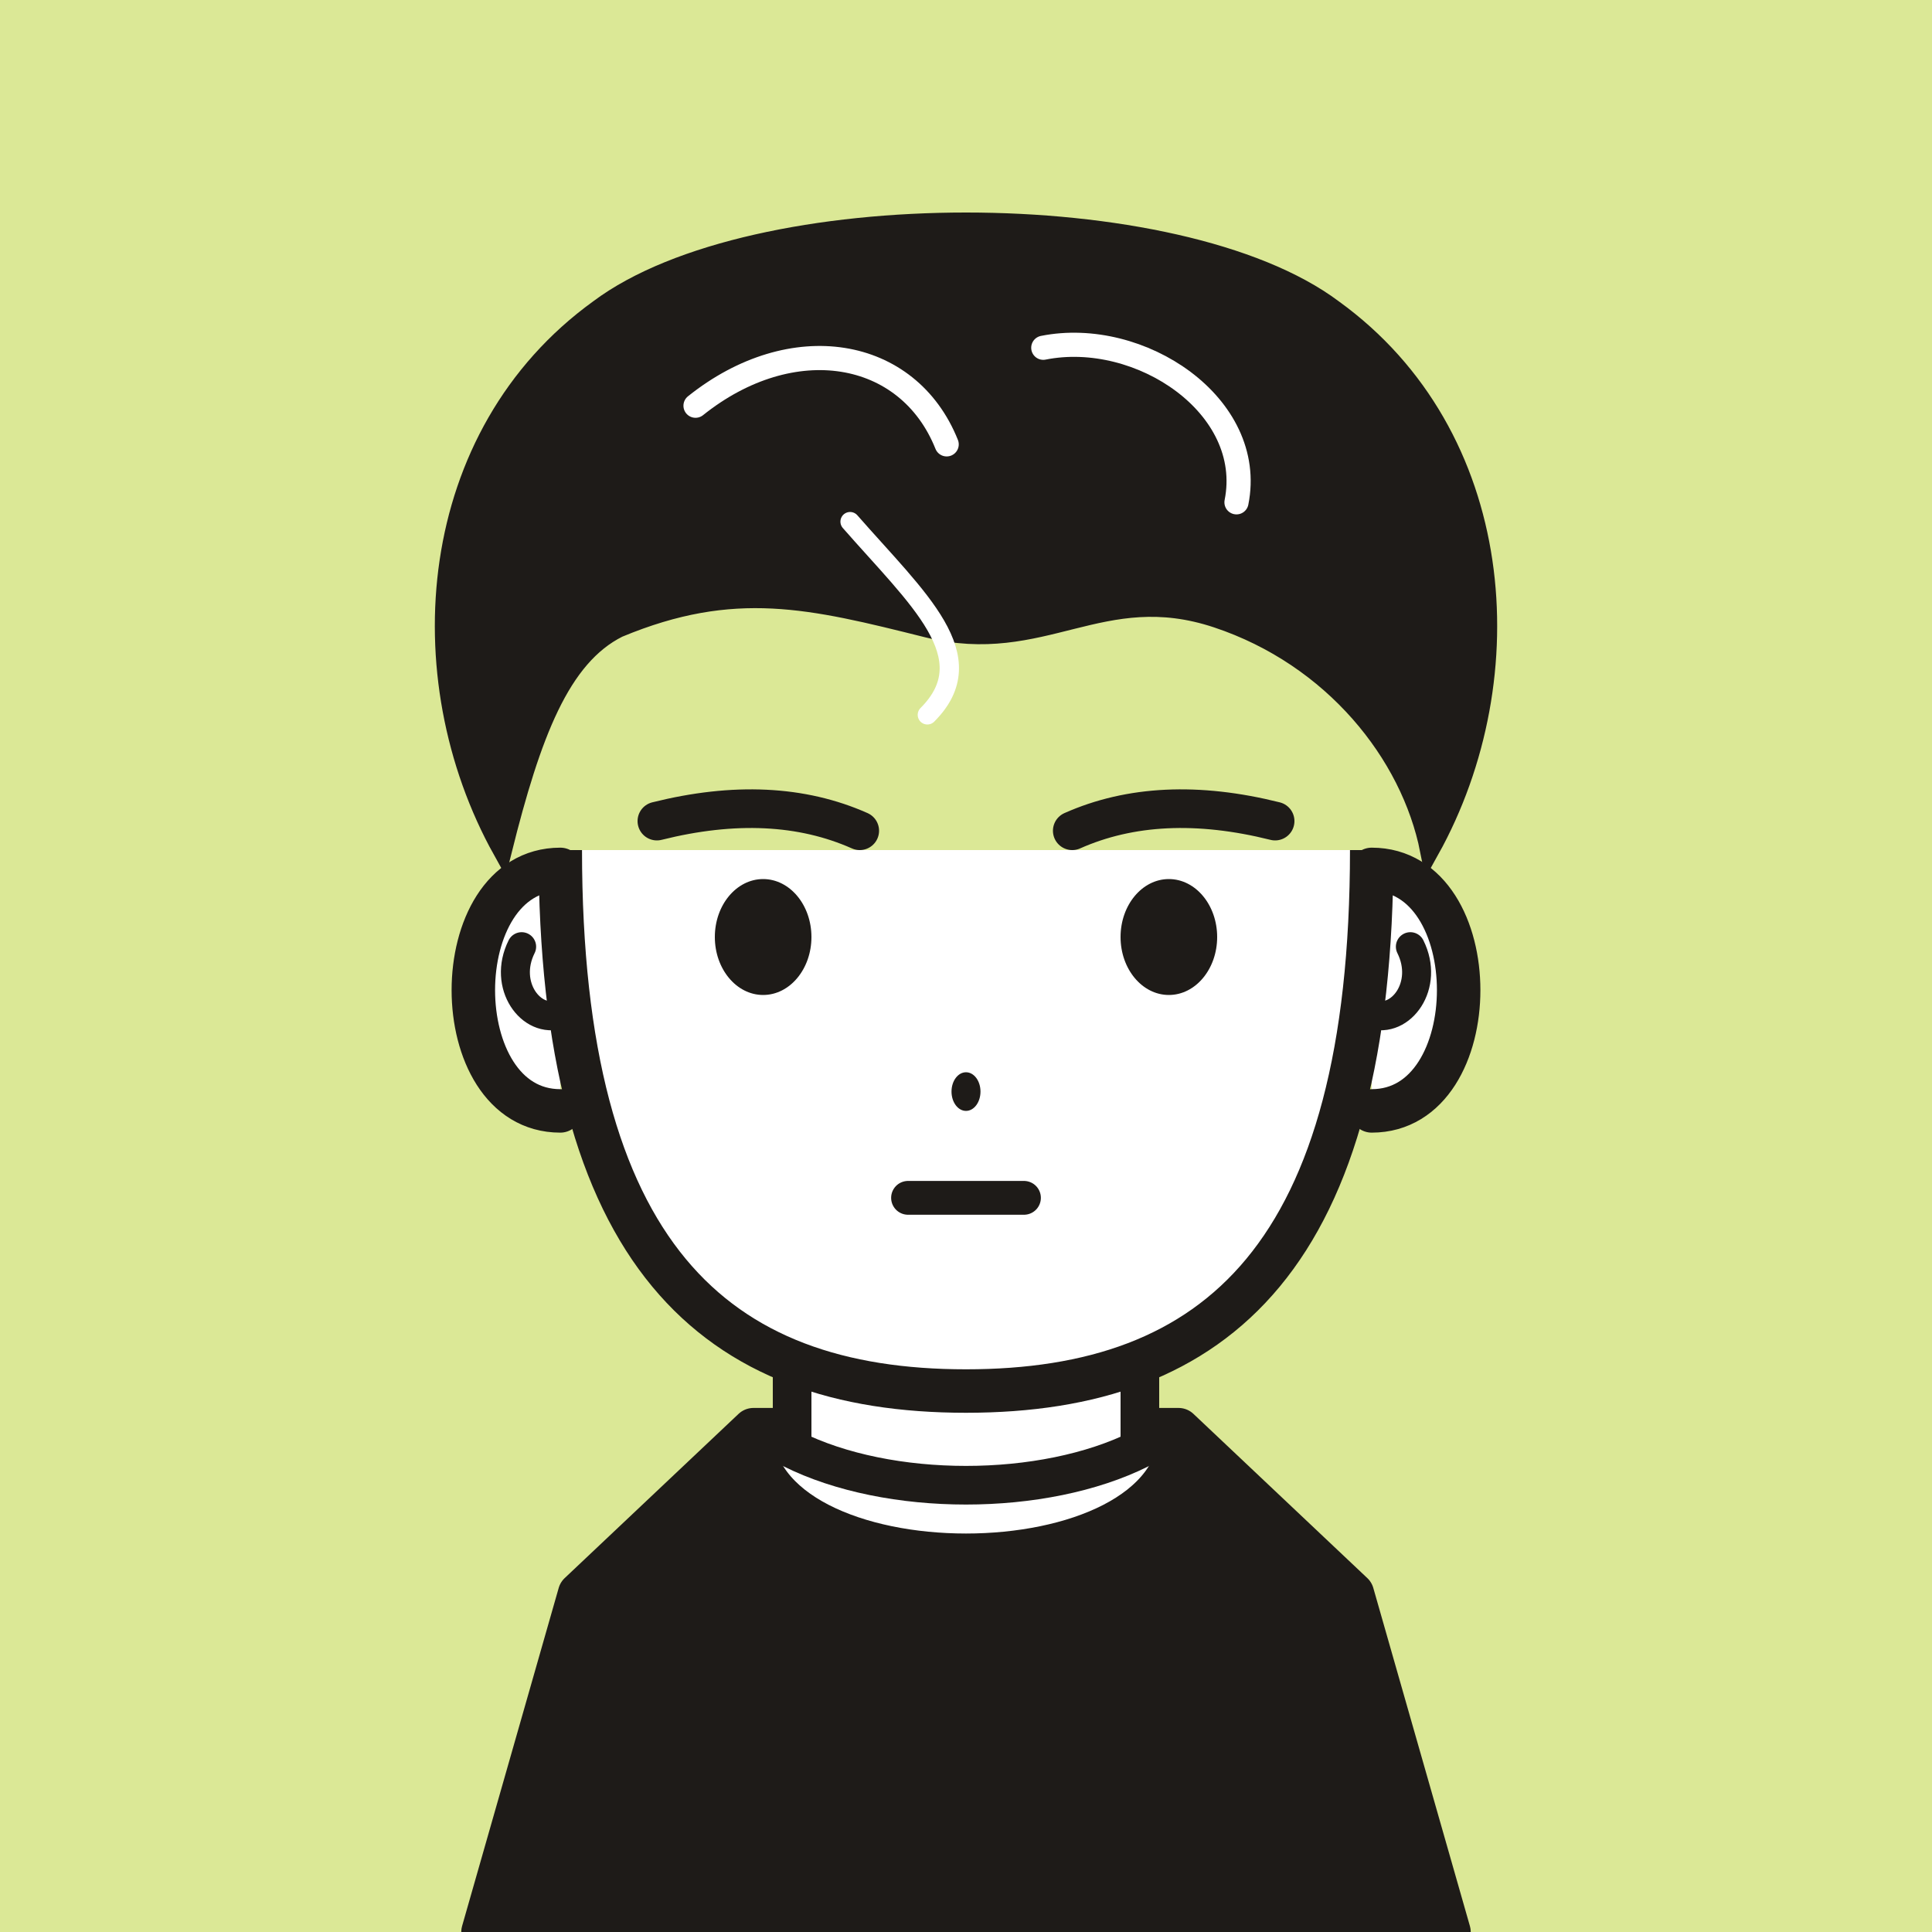
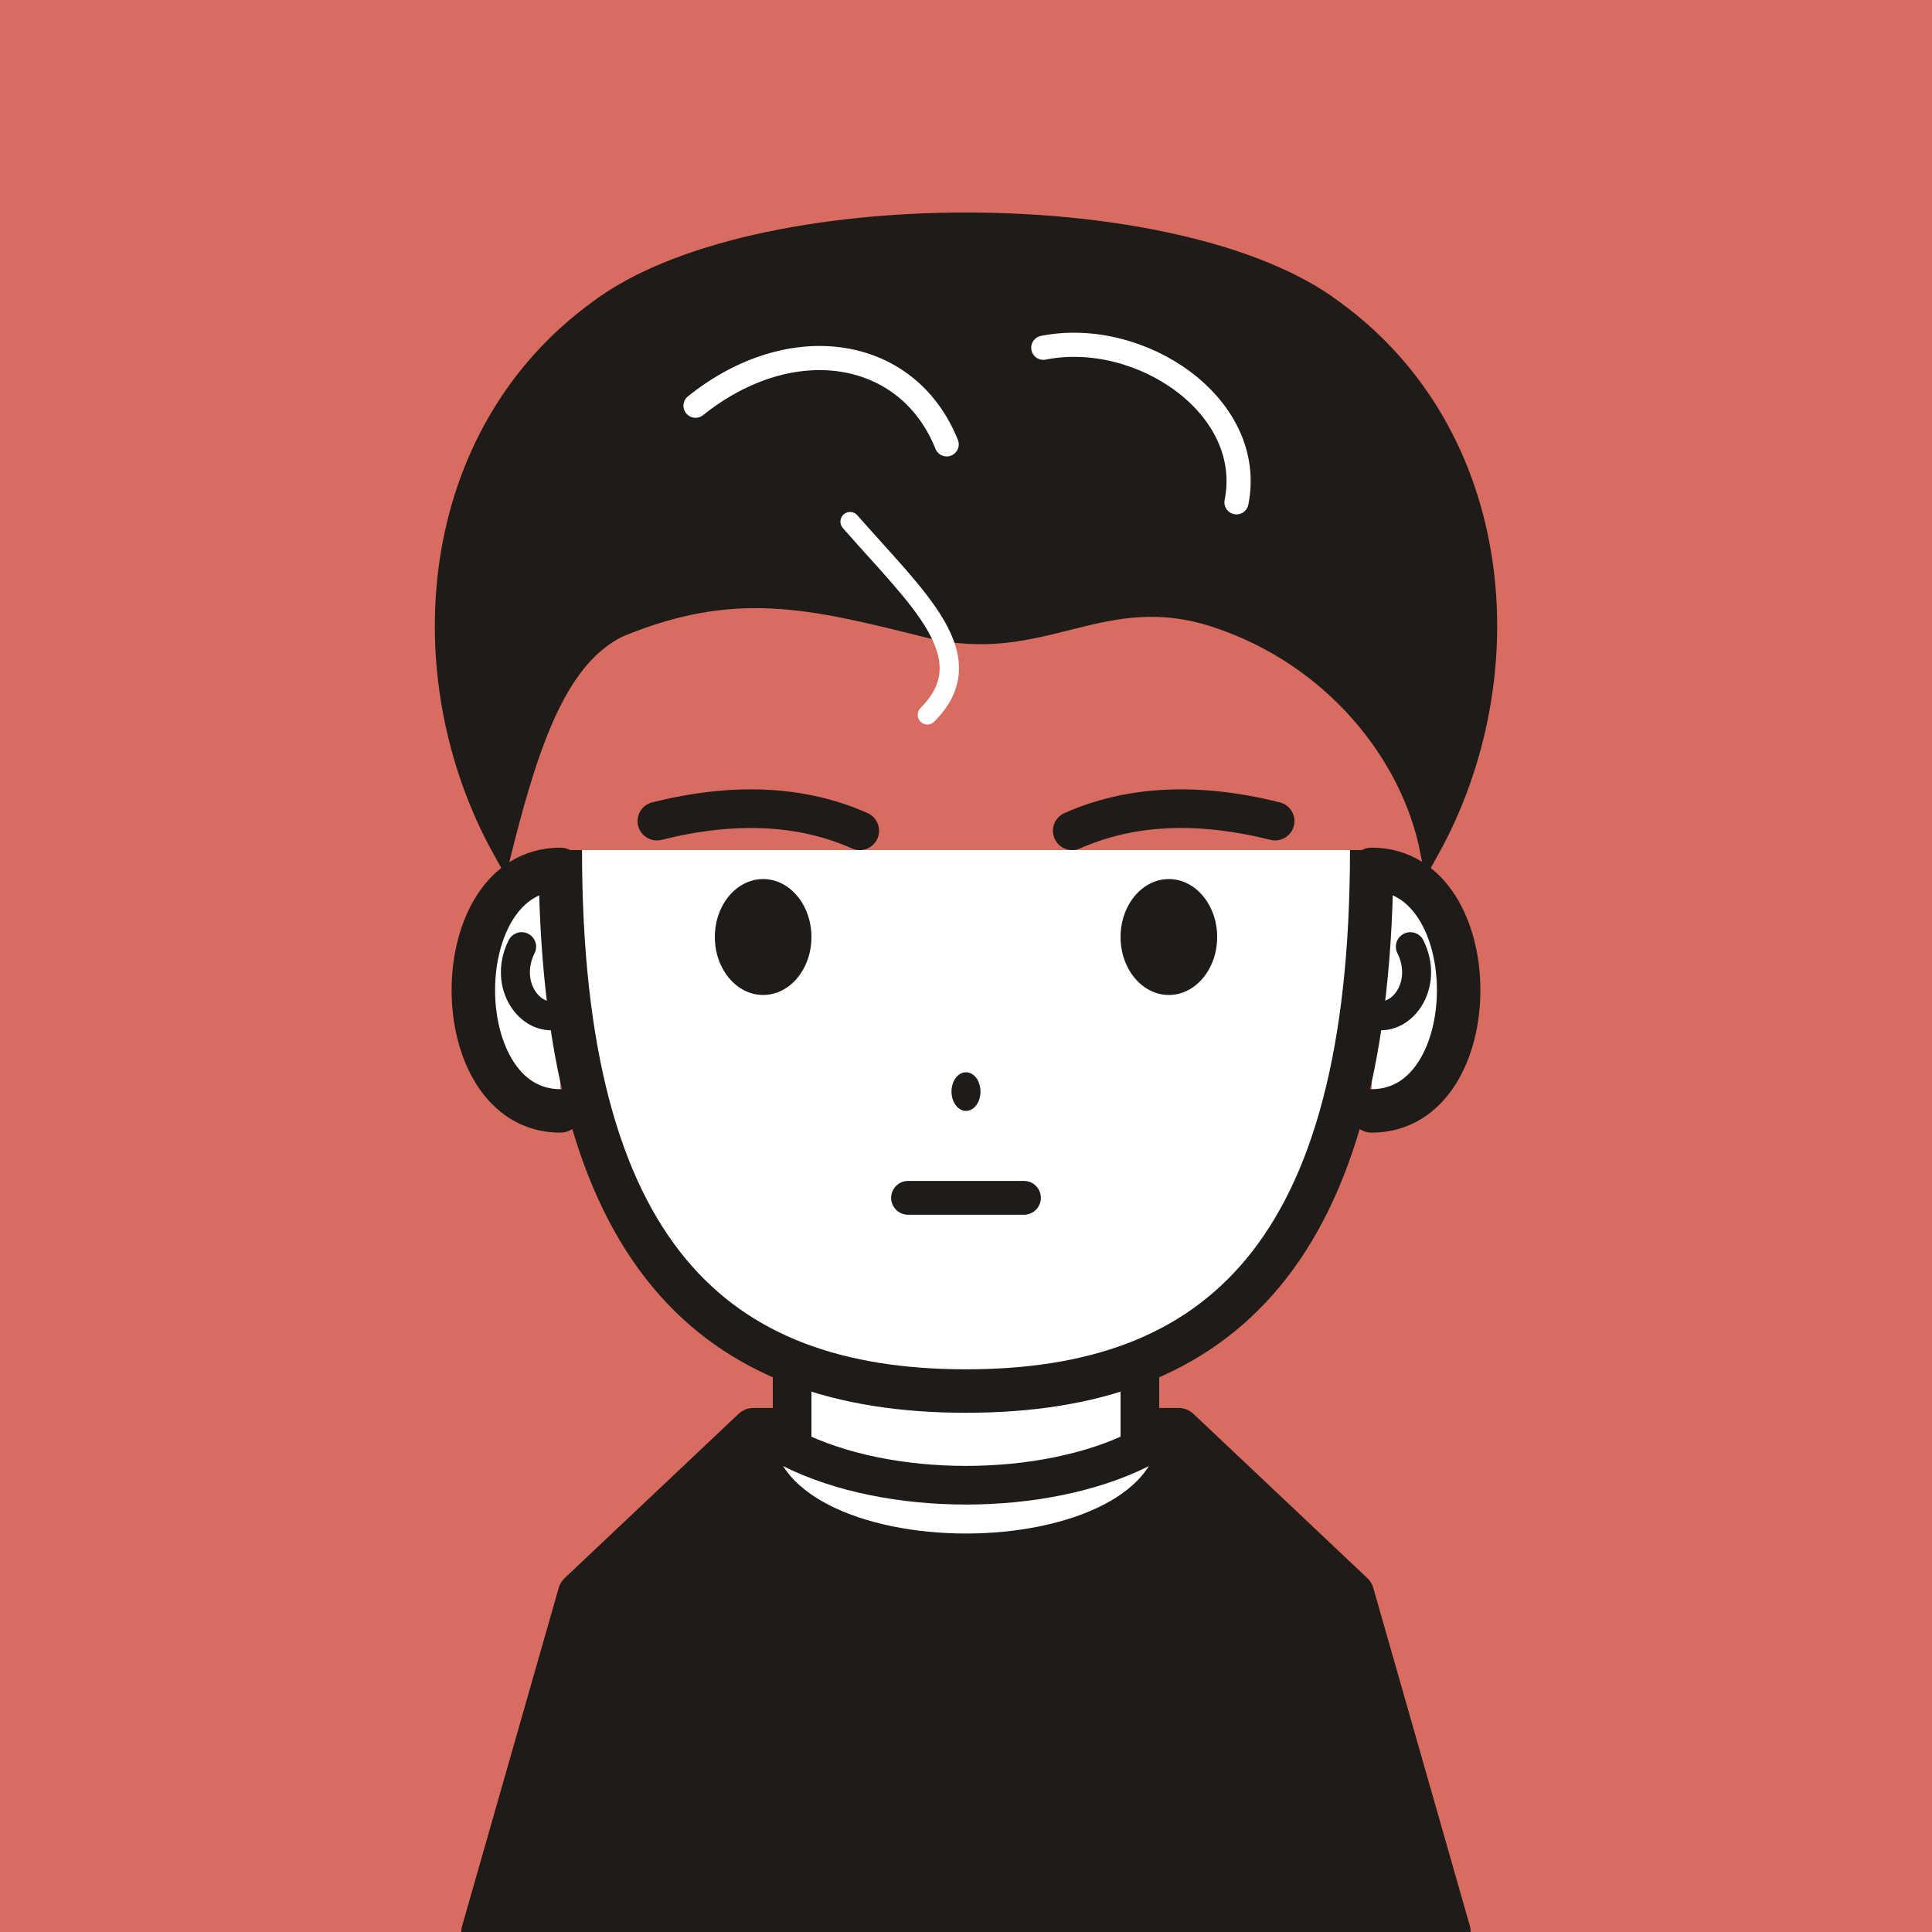
<svg xmlns="http://www.w3.org/2000/svg" viewBox="0 0 200 200" width="100%" height="100%">
-   <rect width="200" height="200" fill="#dbe896" />
+   <rect width="200" height="200" fill="#d96c60" />
  <path d="M 50,200 L 60,165 L 78,148 L 122,148 L 140,165 L 150,200 Z" fill="#1e1b18" stroke="#1e1b18" stroke-width="4.5" stroke-linejoin="round" />
  <path d="M 78,148 C 78,165 122,165 122,148" fill="#ffffff" stroke="#1e1b18" stroke-width="4" stroke-linejoin="round" />
  <path d="M 82,118 L 82,150 C 92,155 108,155 118,150 L 118,118 Z" fill="#ffffff" stroke="#1e1b18" stroke-width="4" stroke-linejoin="round" />
  <path d="M 58,90 C 46,90 46,115 58,115" fill="#ffffff" stroke="#1e1b18" stroke-width="4.5" stroke-linecap="round" />
  <path d="M 54,98 C 52,102 55,106 58,105" fill="none" stroke="#1e1b18" stroke-width="3" stroke-linecap="round" />
  <path d="M 142,90 C 154,90 154,115 142,115" fill="#ffffff" stroke="#1e1b18" stroke-width="4.5" stroke-linecap="round" />
  <path d="M 146,98 C 148,102 145,106 142,105" fill="none" stroke="#1e1b18" stroke-width="3" stroke-linecap="round" />
  <path d="M 58,88 C 58,130 74,144 100,144 C 126,144 142,130 142,88" fill="#ffffff" stroke="#1e1b18" stroke-width="4.5" stroke-linejoin="round" />
  <path d="M 52,88 C 42,70 44,45 62,32 C 78,20 122,20 138,32 C 156,45 158,70 148,88 C 146,78 138,68 126,64 C 114,60 108,68 96,65 C 84,62 76,60 64,65 C 58,68 55,76 52,88 Z" fill="#1e1b18" stroke="#1e1b18" stroke-width="2" />
  <path d="M 72,42 C 82,34 94,36 98,46" fill="none" stroke="#ffffff" stroke-width="2.5" stroke-linecap="round" />
  <path d="M 108,36 C 118,34 130,42 128,52" fill="none" stroke="#ffffff" stroke-width="2.5" stroke-linecap="round" />
  <path d="M 88,54 C 95,62 102,68 96,74" fill="none" stroke="#ffffff" stroke-width="2" stroke-linecap="round" />
  <path d="M 68,85 Q 80,82 89,86" fill="none" stroke="#1e1b18" stroke-width="4" stroke-linecap="round" />
  <path d="M 111,86 Q 120,82 132,85" fill="none" stroke="#1e1b18" stroke-width="4" stroke-linecap="round" />
  <ellipse cx="79" cy="97" rx="5" ry="6" fill="#1e1b18" />
  <ellipse cx="121" cy="97" rx="5" ry="6" fill="#1e1b18" />
  <ellipse cx="100" cy="113" rx="1.5" ry="2" fill="#1e1b18" />
  <path d="M 94,124 L 106,124" stroke="#1e1b18" stroke-width="3.5" stroke-linecap="round" />
</svg>
